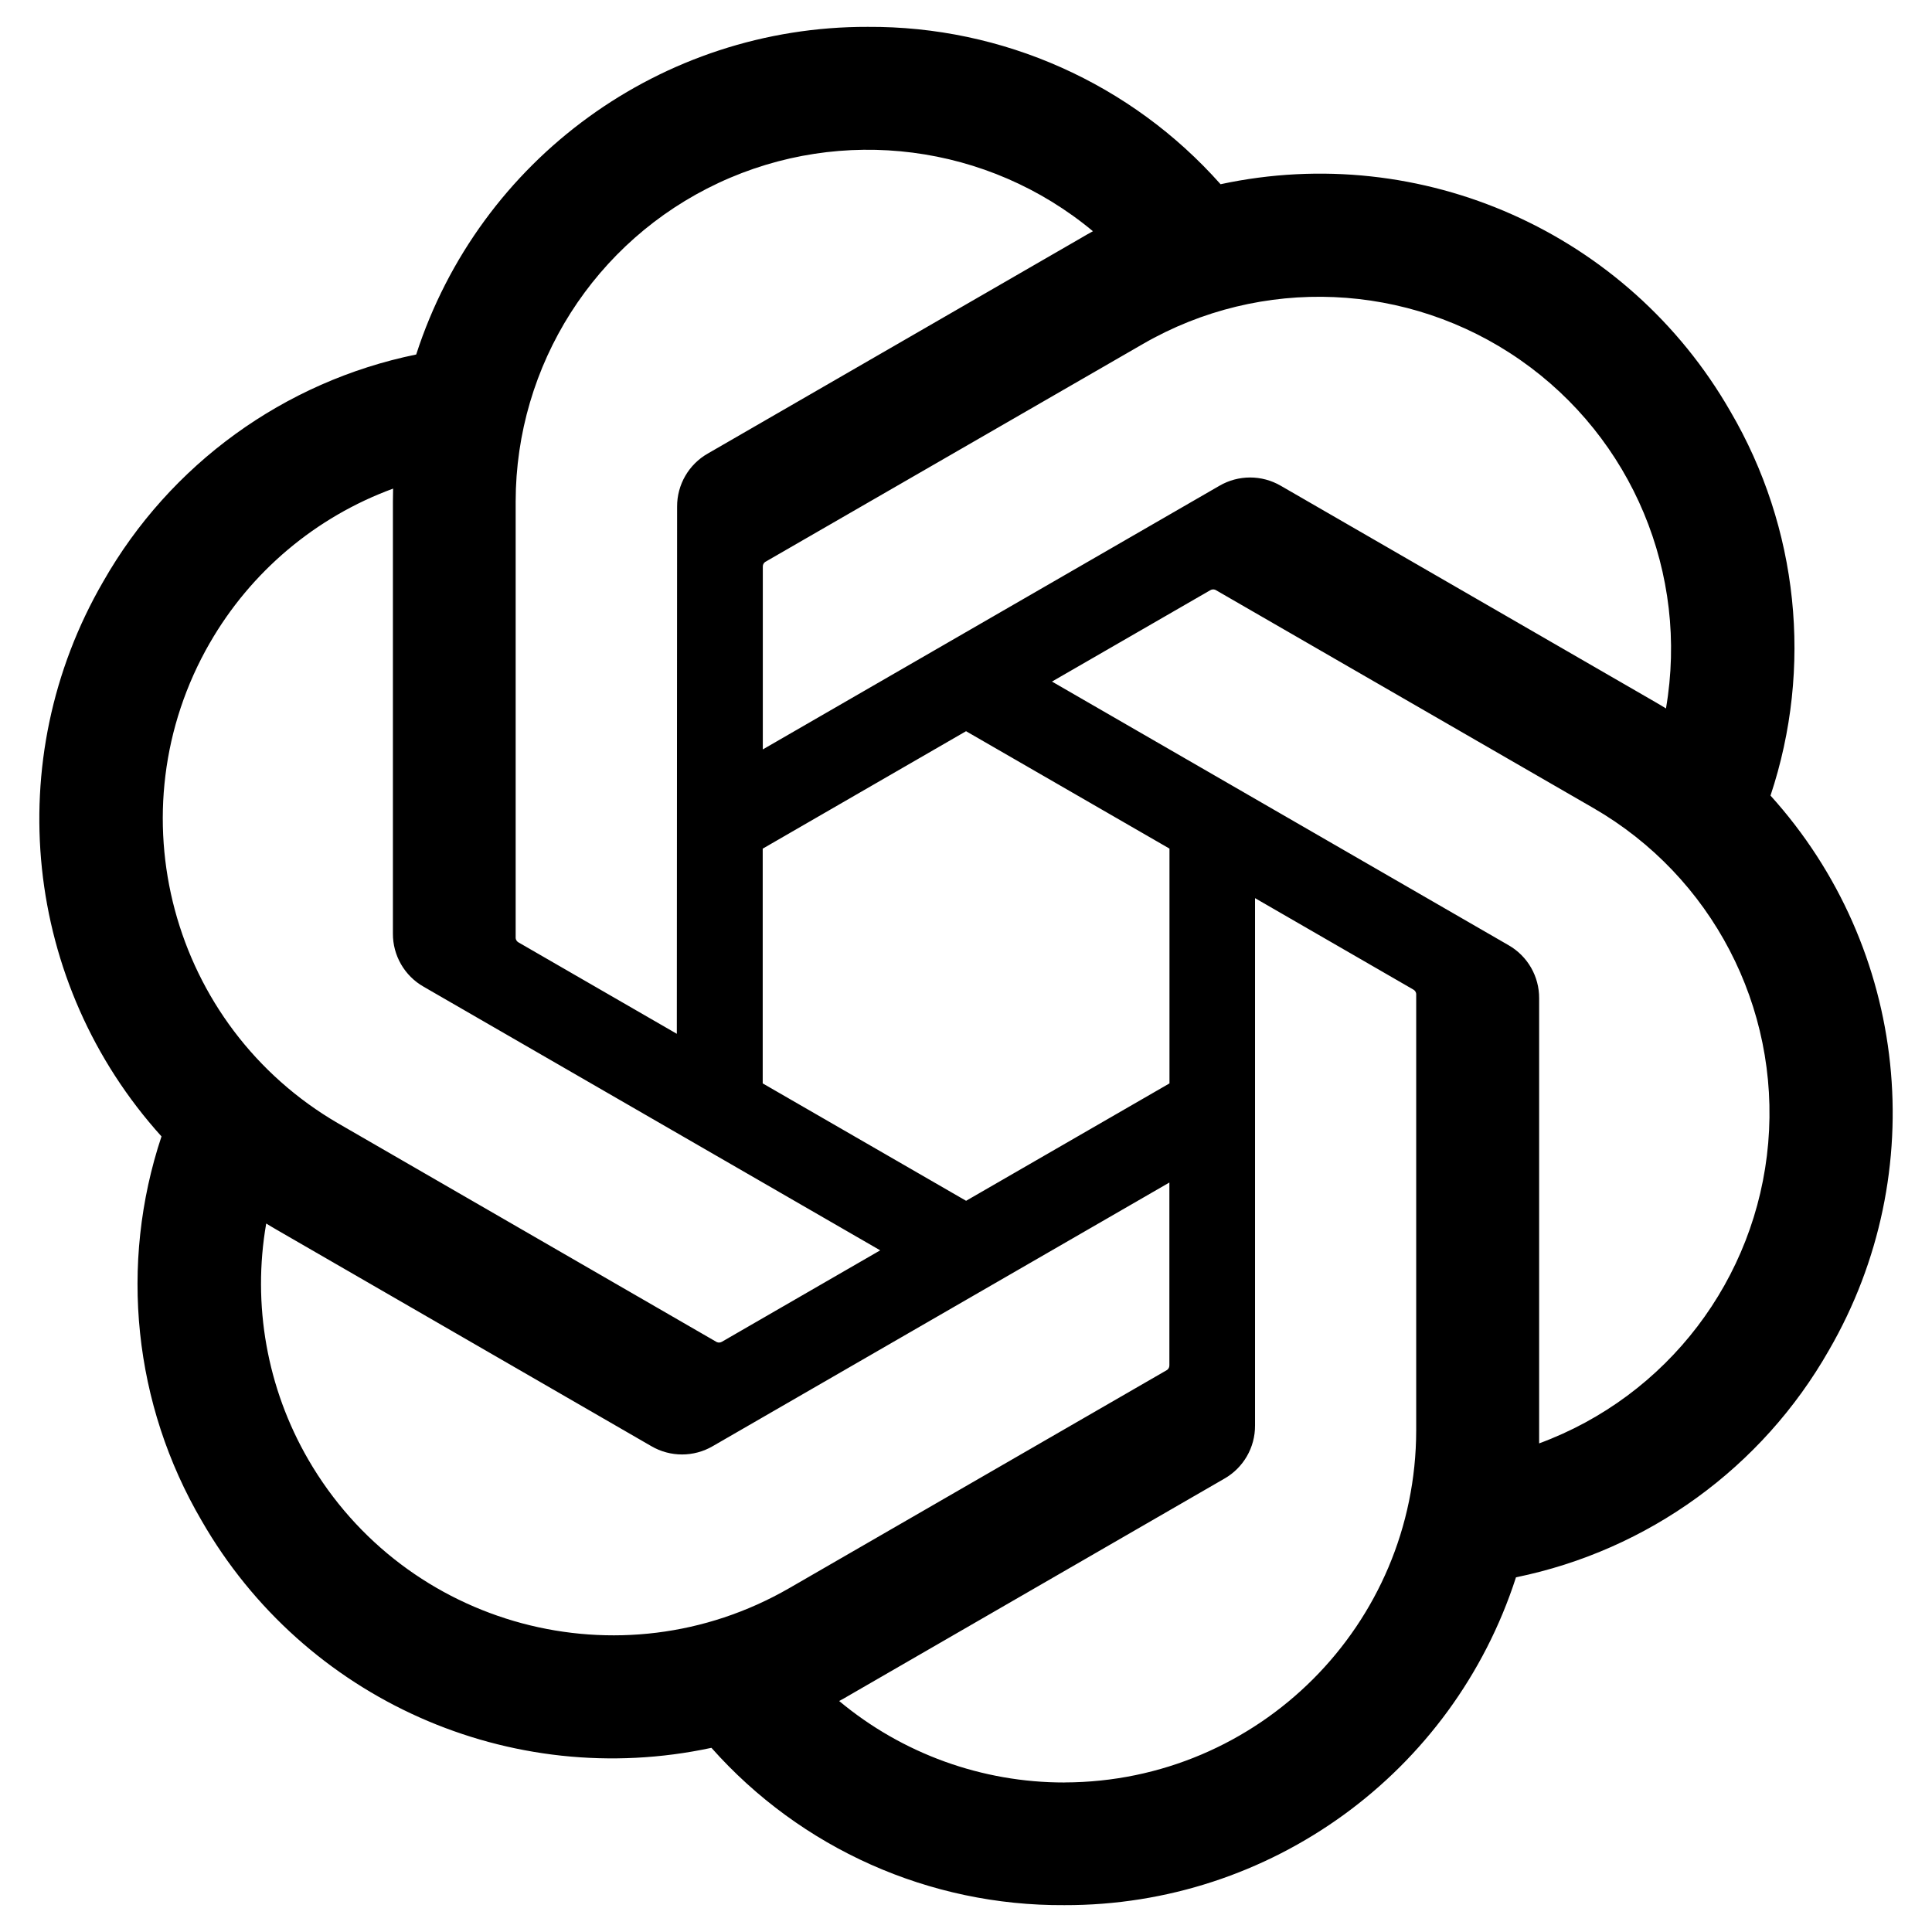
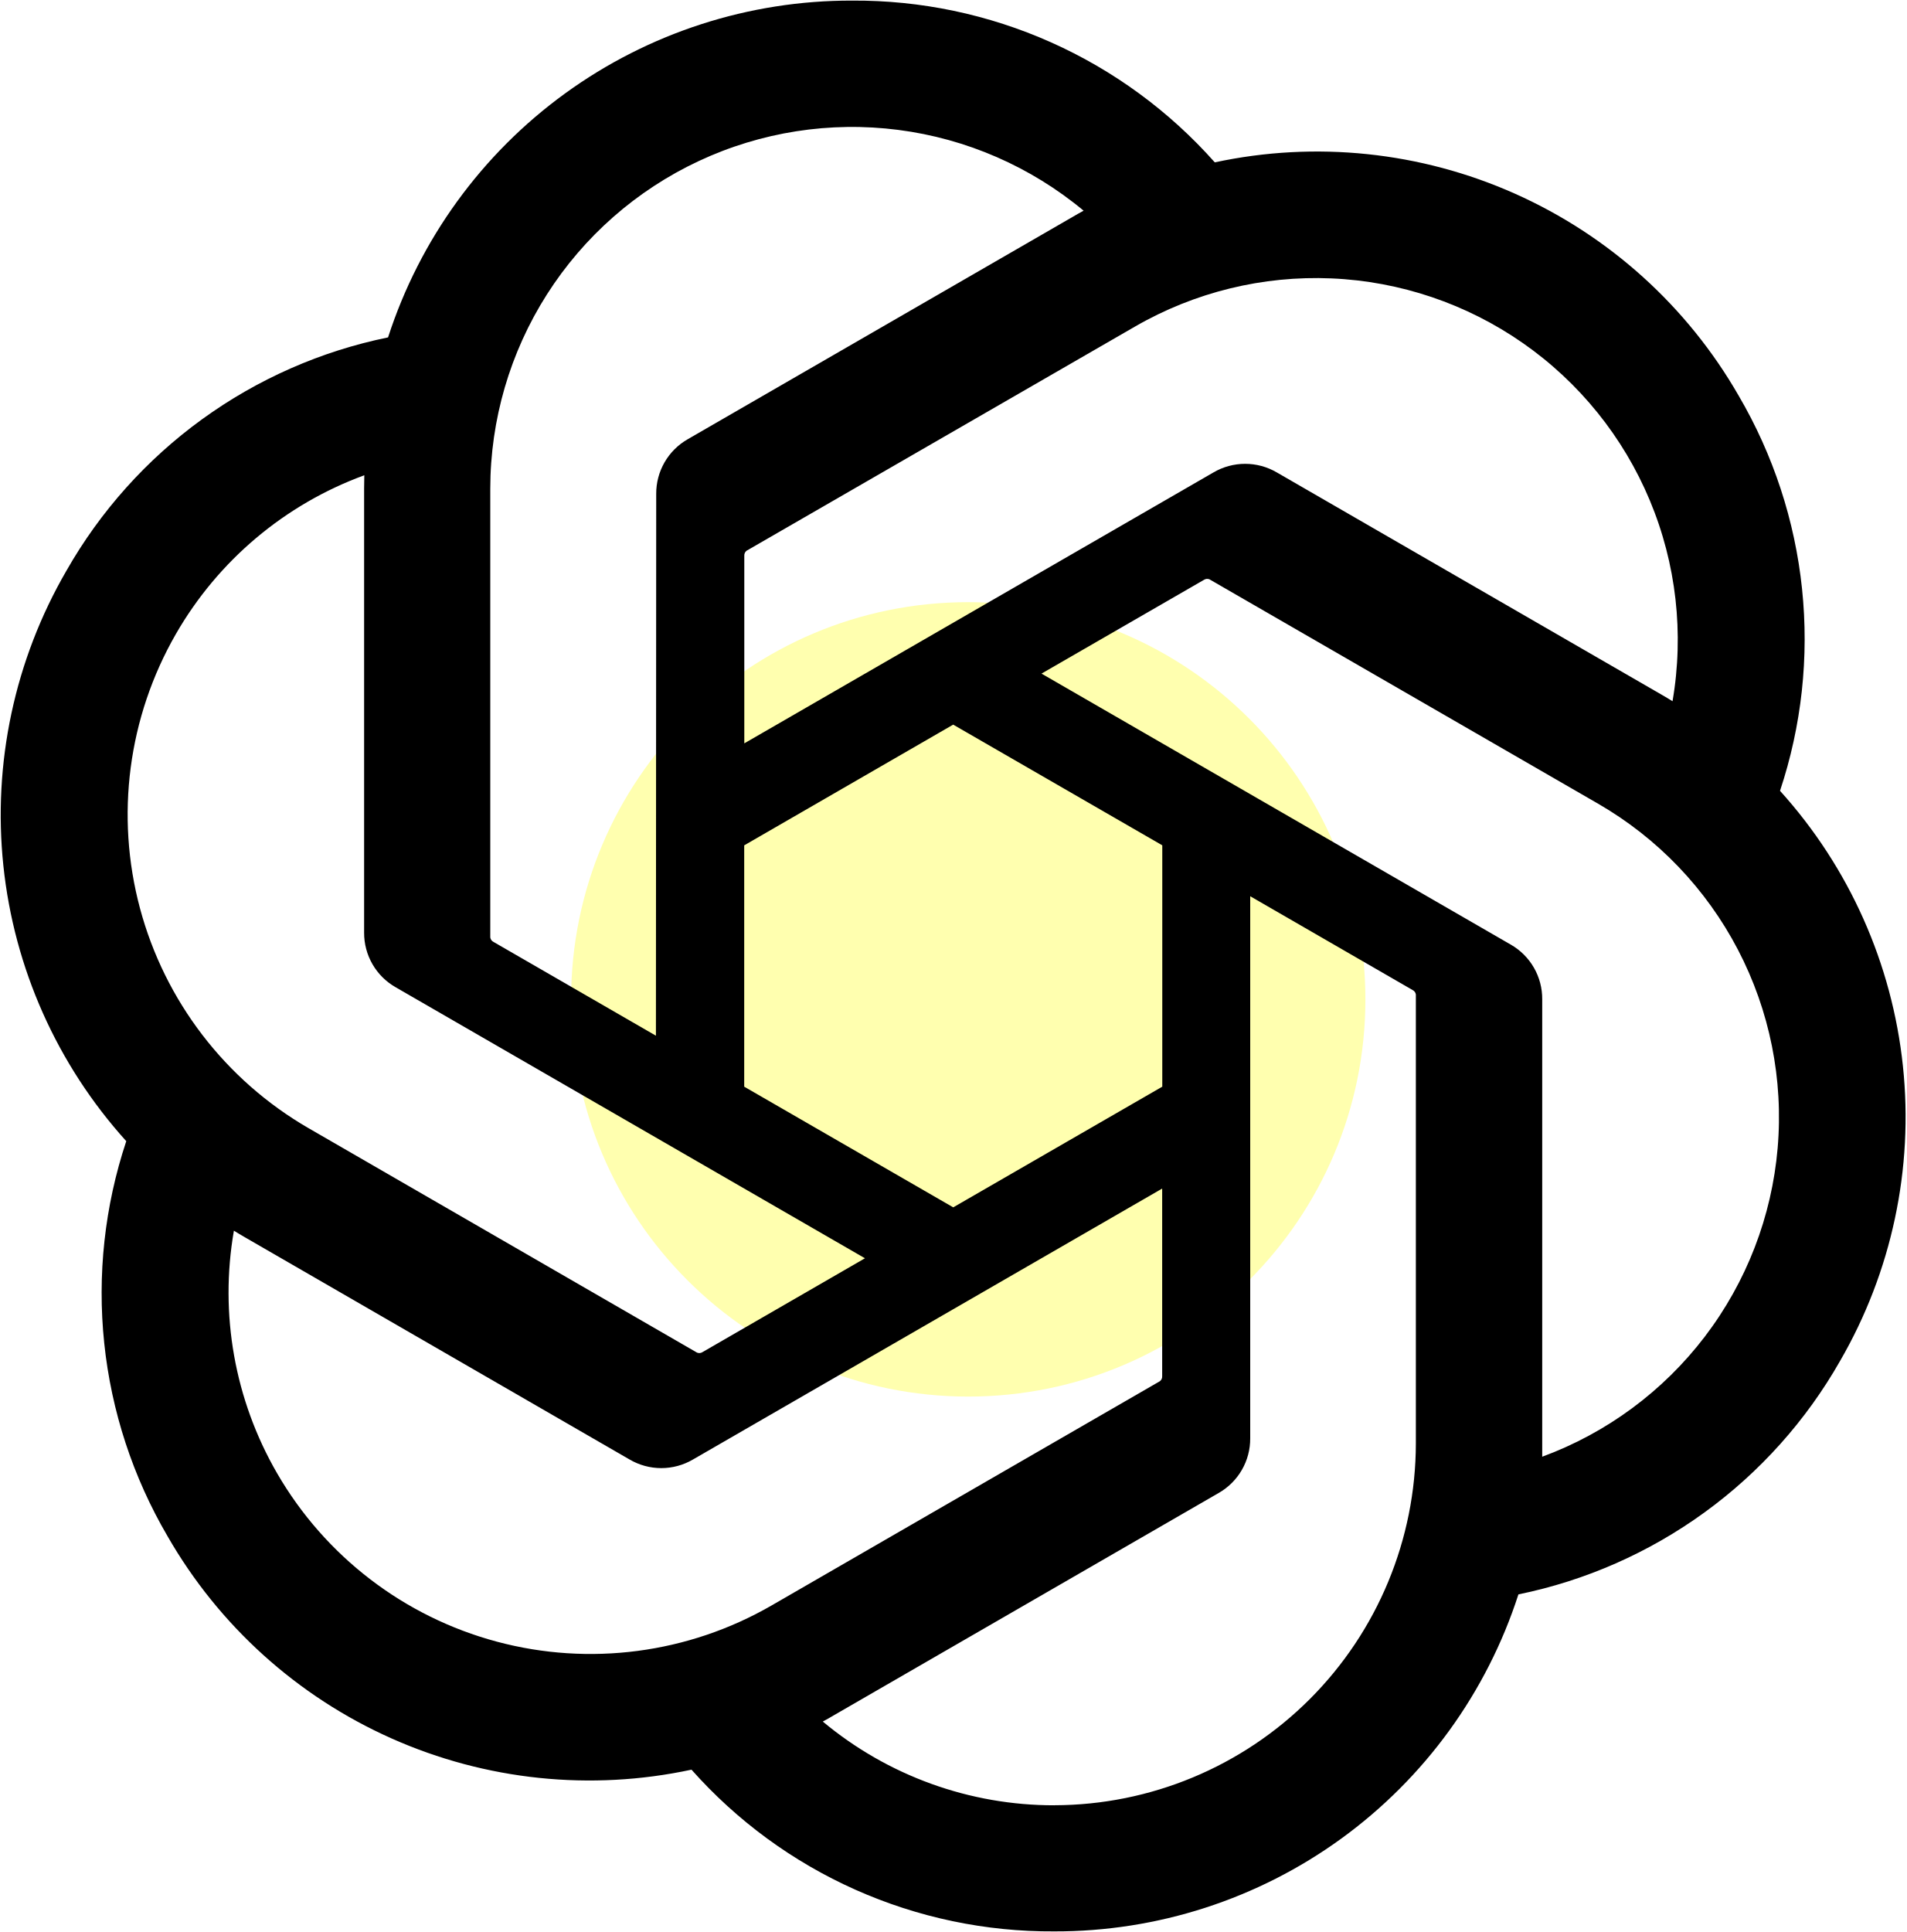
- <svg xmlns="http://www.w3.org/2000/svg" width="2500" height="2500" fill="none" stroke-width="1.5" class="h-6 w-6" viewBox="-0.171 0.482 41.142 40.034">
-   <text x="-9999" y="-9999">ChatGPT</text>
-   <path d="M37.532 16.87a9.963 9.963 0 0 0-.856-8.184 10.078 10.078 0 0 0-10.855-4.835A9.964 9.964 0 0 0 18.306.5a10.079 10.079 0 0 0-9.614 6.977 9.967 9.967 0 0 0-6.664 4.834 10.08 10.08 0 0 0 1.24 11.817 9.965 9.965 0 0 0 .856 8.185 10.079 10.079 0 0 0 10.855 4.835 9.965 9.965 0 0 0 7.516 3.35 10.078 10.078 0 0 0 9.617-6.981 9.967 9.967 0 0 0 6.663-4.834 10.079 10.079 0 0 0-1.243-11.813zM22.498 37.886a7.474 7.474 0 0 1-4.799-1.735c.061-.033.168-.091.237-.134l7.964-4.6a1.294 1.294 0 0 0 .655-1.134V19.054l3.366 1.944a.12.12 0 0 1 .066.092v9.299a7.505 7.505 0 0 1-7.49 7.496zM6.392 31.006a7.471 7.471 0 0 1-.894-5.023c.06.036.162.099.237.141l7.964 4.6a1.297 1.297 0 0 0 1.308 0l9.724-5.614v3.888a.12.12 0 0 1-.048.103l-8.051 4.649a7.504 7.504 0 0 1-10.24-2.744zM4.297 13.62A7.469 7.469 0 0 1 8.2 10.333c0 .068-.004.19-.004.274v9.201a1.294 1.294 0 0 0 .654 1.132l9.723 5.614-3.366 1.944a.12.12 0 0 1-.114.01L7.04 23.856a7.504 7.504 0 0 1-2.743-10.237zm27.658 6.437l-9.724-5.615 3.367-1.943a.121.121 0 0 1 .113-.01l8.052 4.648a7.498 7.498 0 0 1-1.158 13.528v-9.476a1.293 1.293 0 0 0-.65-1.132zm3.35-5.043c-.059-.037-.162-.099-.236-.141l-7.965-4.6a1.298 1.298 0 0 0-1.308 0l-9.723 5.614v-3.888a.12.12 0 0 1 .048-.103l8.05-4.645a7.497 7.497 0 0 1 11.135 7.763zm-21.063 6.929l-3.367-1.944a.12.12 0 0 1-.065-.092v-9.299a7.497 7.497 0 0 1 12.293-5.756 6.94 6.94 0 0 0-.236.134l-7.965 4.6a1.294 1.294 0 0 0-.654 1.132l-.006 11.225zm1.829-3.943l4.33-2.501 4.332 2.5v5l-4.331 2.5-4.331-2.5V18z" fill="currentColor" />
+ <svg xmlns="http://www.w3.org/2000/svg" width="2400" height="2432" viewBox="0 0 2400 2432" fill="none">
+   <path d="M1219 1758C1495.14 1758 1719 1534.14 1719 1258C1719 981.858 1495.14 758 1219 758C942.858 758 719 981.858 719 1258C719 1534.14 942.858 1758 1219 1758Z" fill="#ffffaf" />
+   <path d="M2241 995.473C2268.25 913.659 2277.71 826.967 2268.73 741.203C2259.76 655.439 2232.58 572.58 2188.99 498.175C2124.36 385.629 2025.65 296.524 1907.1 243.718C1788.54 190.913 1656.28 177.137 1529.39 204.378C1472.16 139.878 1401.82 88.345 1323.07 53.228C1244.31 18.112 1158.97 0.222 1072.74 0.756C943.017 0.444 816.544 41.332 711.553 117.525C606.562 193.719 528.476 301.282 488.551 424.711C404.027 442.005 324.174 477.158 254.338 527.816C184.502 578.475 126.295 643.469 83.615 718.447C18.494 830.684 -9.299 960.704 4.243 1089.76C17.785 1218.81 71.962 1340.23 158.963 1436.5C131.715 1518.33 122.259 1605.03 131.23 1690.8C140.2 1776.58 167.389 1859.44 210.978 1933.86C275.612 2046.4 374.324 2135.5 492.876 2188.3C611.427 2241.11 743.688 2254.89 870.578 2227.66C927.819 2292.15 998.176 2343.68 1076.94 2378.78C1155.7 2413.89 1241.05 2431.77 1327.28 2431.22C1457.07 2431.56 1583.61 2390.66 1688.65 2314.42C1793.68 2238.17 1871.77 2130.53 1911.66 2007.02C1996.17 1989.72 2076.01 1954.56 2145.84 1903.9C2215.66 1853.25 2273.86 1788.26 2316.53 1713.29C2381.58 1601.06 2409.32 1471.07 2395.74 1342.07C2382.17 1213.07 2327.99 1091.7 2241 995.473ZM1327.47 2272.5C1220.91 2272.66 1117.68 2235.34 1035.86 2167.08C1039.56 2165.07 1046.07 2161.55 1050.26 2158.93L1534.19 1879.42C1546.35 1872.51 1556.45 1862.48 1563.45 1850.37C1570.45 1838.26 1574.08 1824.5 1573.99 1810.51V1128.18L1778.52 1246.31C1779.6 1246.84 1780.53 1247.63 1781.23 1248.6C1781.93 1249.58 1782.38 1250.71 1782.53 1251.9V1816.95C1782.39 1937.65 1734.4 2053.36 1649.09 2138.74C1563.78 2224.12 1448.1 2272.2 1327.41 2272.44L1327.47 2272.5ZM348.792 1854.44C295.43 1762.23 276.2 1654.18 294.468 1549.22C298.114 1551.41 304.312 1555.24 308.87 1557.79L792.799 1837.31C804.859 1844.35 818.574 1848.06 832.539 1848.06C846.505 1848.06 860.219 1844.35 872.279 1837.31L1463.15 1496.17V1732.43C1463.22 1733.63 1462.99 1734.83 1462.48 1735.92C1461.98 1737.01 1461.2 1737.96 1460.24 1738.68L971.022 2021.18C866.369 2081.45 742.079 2097.75 625.425 2066.49C508.771 2035.23 409.283 1958.97 348.792 1854.44ZM221.49 797.988C274.646 705.632 358.603 634.926 458.655 598.254C458.655 602.386 458.411 609.8 458.411 614.904V1174C458.332 1187.96 461.972 1201.69 468.956 1213.78C475.94 1225.87 486.017 1235.88 498.152 1242.78L1088.97 1583.92L884.432 1702.04C883.42 1702.71 882.256 1703.12 881.046 1703.23C879.836 1703.33 878.619 1703.14 877.505 1702.65L388.168 1419.97C283.699 1359.47 207.486 1260.01 176.241 1143.41C144.996 1026.8 161.268 902.617 221.49 797.988ZM1902.12 1189.13L1311.24 847.936L1515.84 729.871C1516.85 729.216 1518 728.818 1519.2 728.712C1520.39 728.606 1521.6 728.795 1522.7 729.263L2011.98 1011.7C2086.94 1055 2148 1118.76 2188.04 1195.51C2228.07 1272.26 2245.41 1358.82 2238.03 1445.07C2230.64 1531.32 2198.84 1613.68 2146.35 1682.51C2093.86 1751.34 2022.84 1803.79 1941.62 1833.72V1257.92C1941.73 1243.98 1938.13 1230.26 1931.18 1218.17C1924.24 1206.08 1914.21 1196.06 1902.12 1189.13ZM2105.68 882.694C2102.09 880.445 2095.84 876.678 2091.34 874.126L1607.35 594.608C1595.29 587.573 1581.57 583.865 1567.61 583.865C1553.64 583.865 1539.93 587.573 1527.87 594.608L937.054 935.741V699.488C936.986 698.285 937.216 697.084 937.725 695.992C938.234 694.9 939.006 693.951 939.971 693.229L1429.13 410.978C1504.08 367.739 1589.8 346.742 1676.25 350.443C1762.7 354.145 1846.31 382.392 1917.29 431.88C1988.28 481.367 2043.7 550.048 2077.07 629.884C2110.44 709.721 2120.33 797.411 2105.68 882.694ZM825.794 1303.73L621.2 1185.61C620.134 1185.07 619.217 1184.28 618.528 1183.3C617.84 1182.33 617.401 1181.2 617.25 1180.01V614.965C617.322 528.435 642.037 443.715 688.502 370.719C734.967 297.723 801.26 239.471 879.625 202.778C957.99 166.085 1045.18 152.469 1131 163.524C1216.83 174.58 1297.72 209.848 1364.23 265.203C1359.4 267.824 1354.62 270.539 1349.89 273.346L865.899 552.863C853.765 559.768 843.688 569.779 836.704 581.868C829.719 593.957 826.08 607.688 826.159 621.649L825.794 1303.73ZM936.933 1064.14L1200.04 912.164L1463.28 1064.08V1367.9L1200.1 1519.81L936.933 1367.9V1064.14Z" fill="black" />
</svg>
